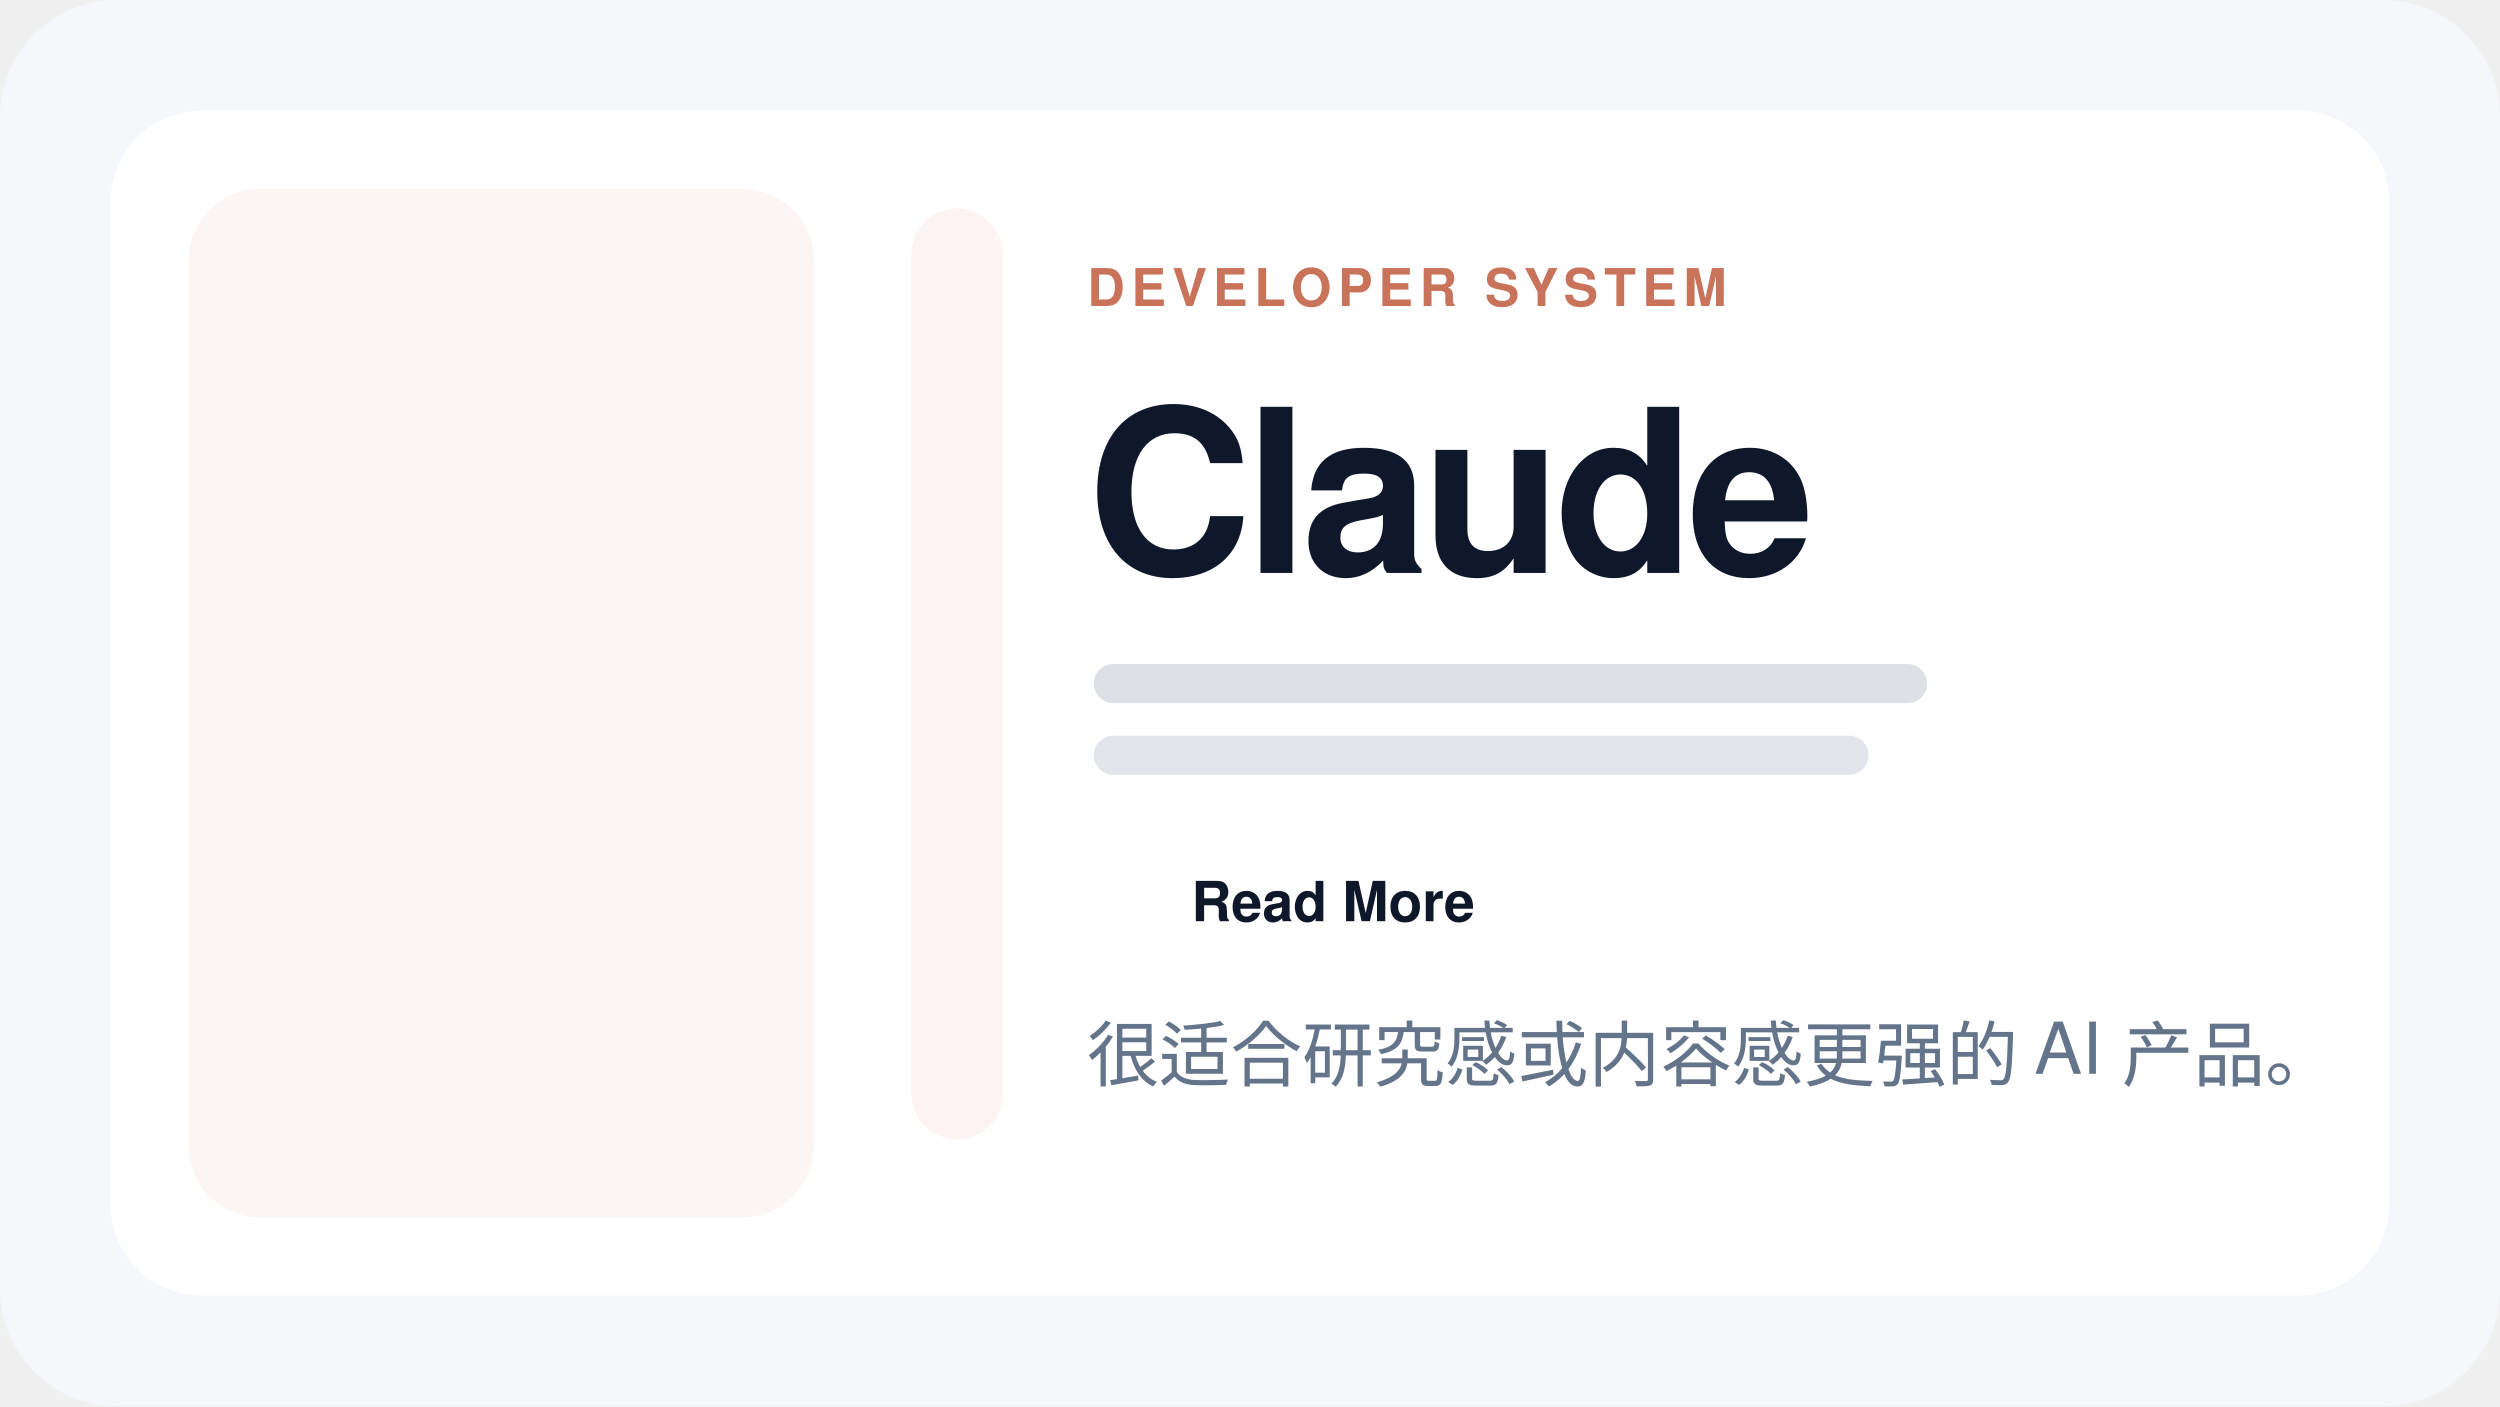
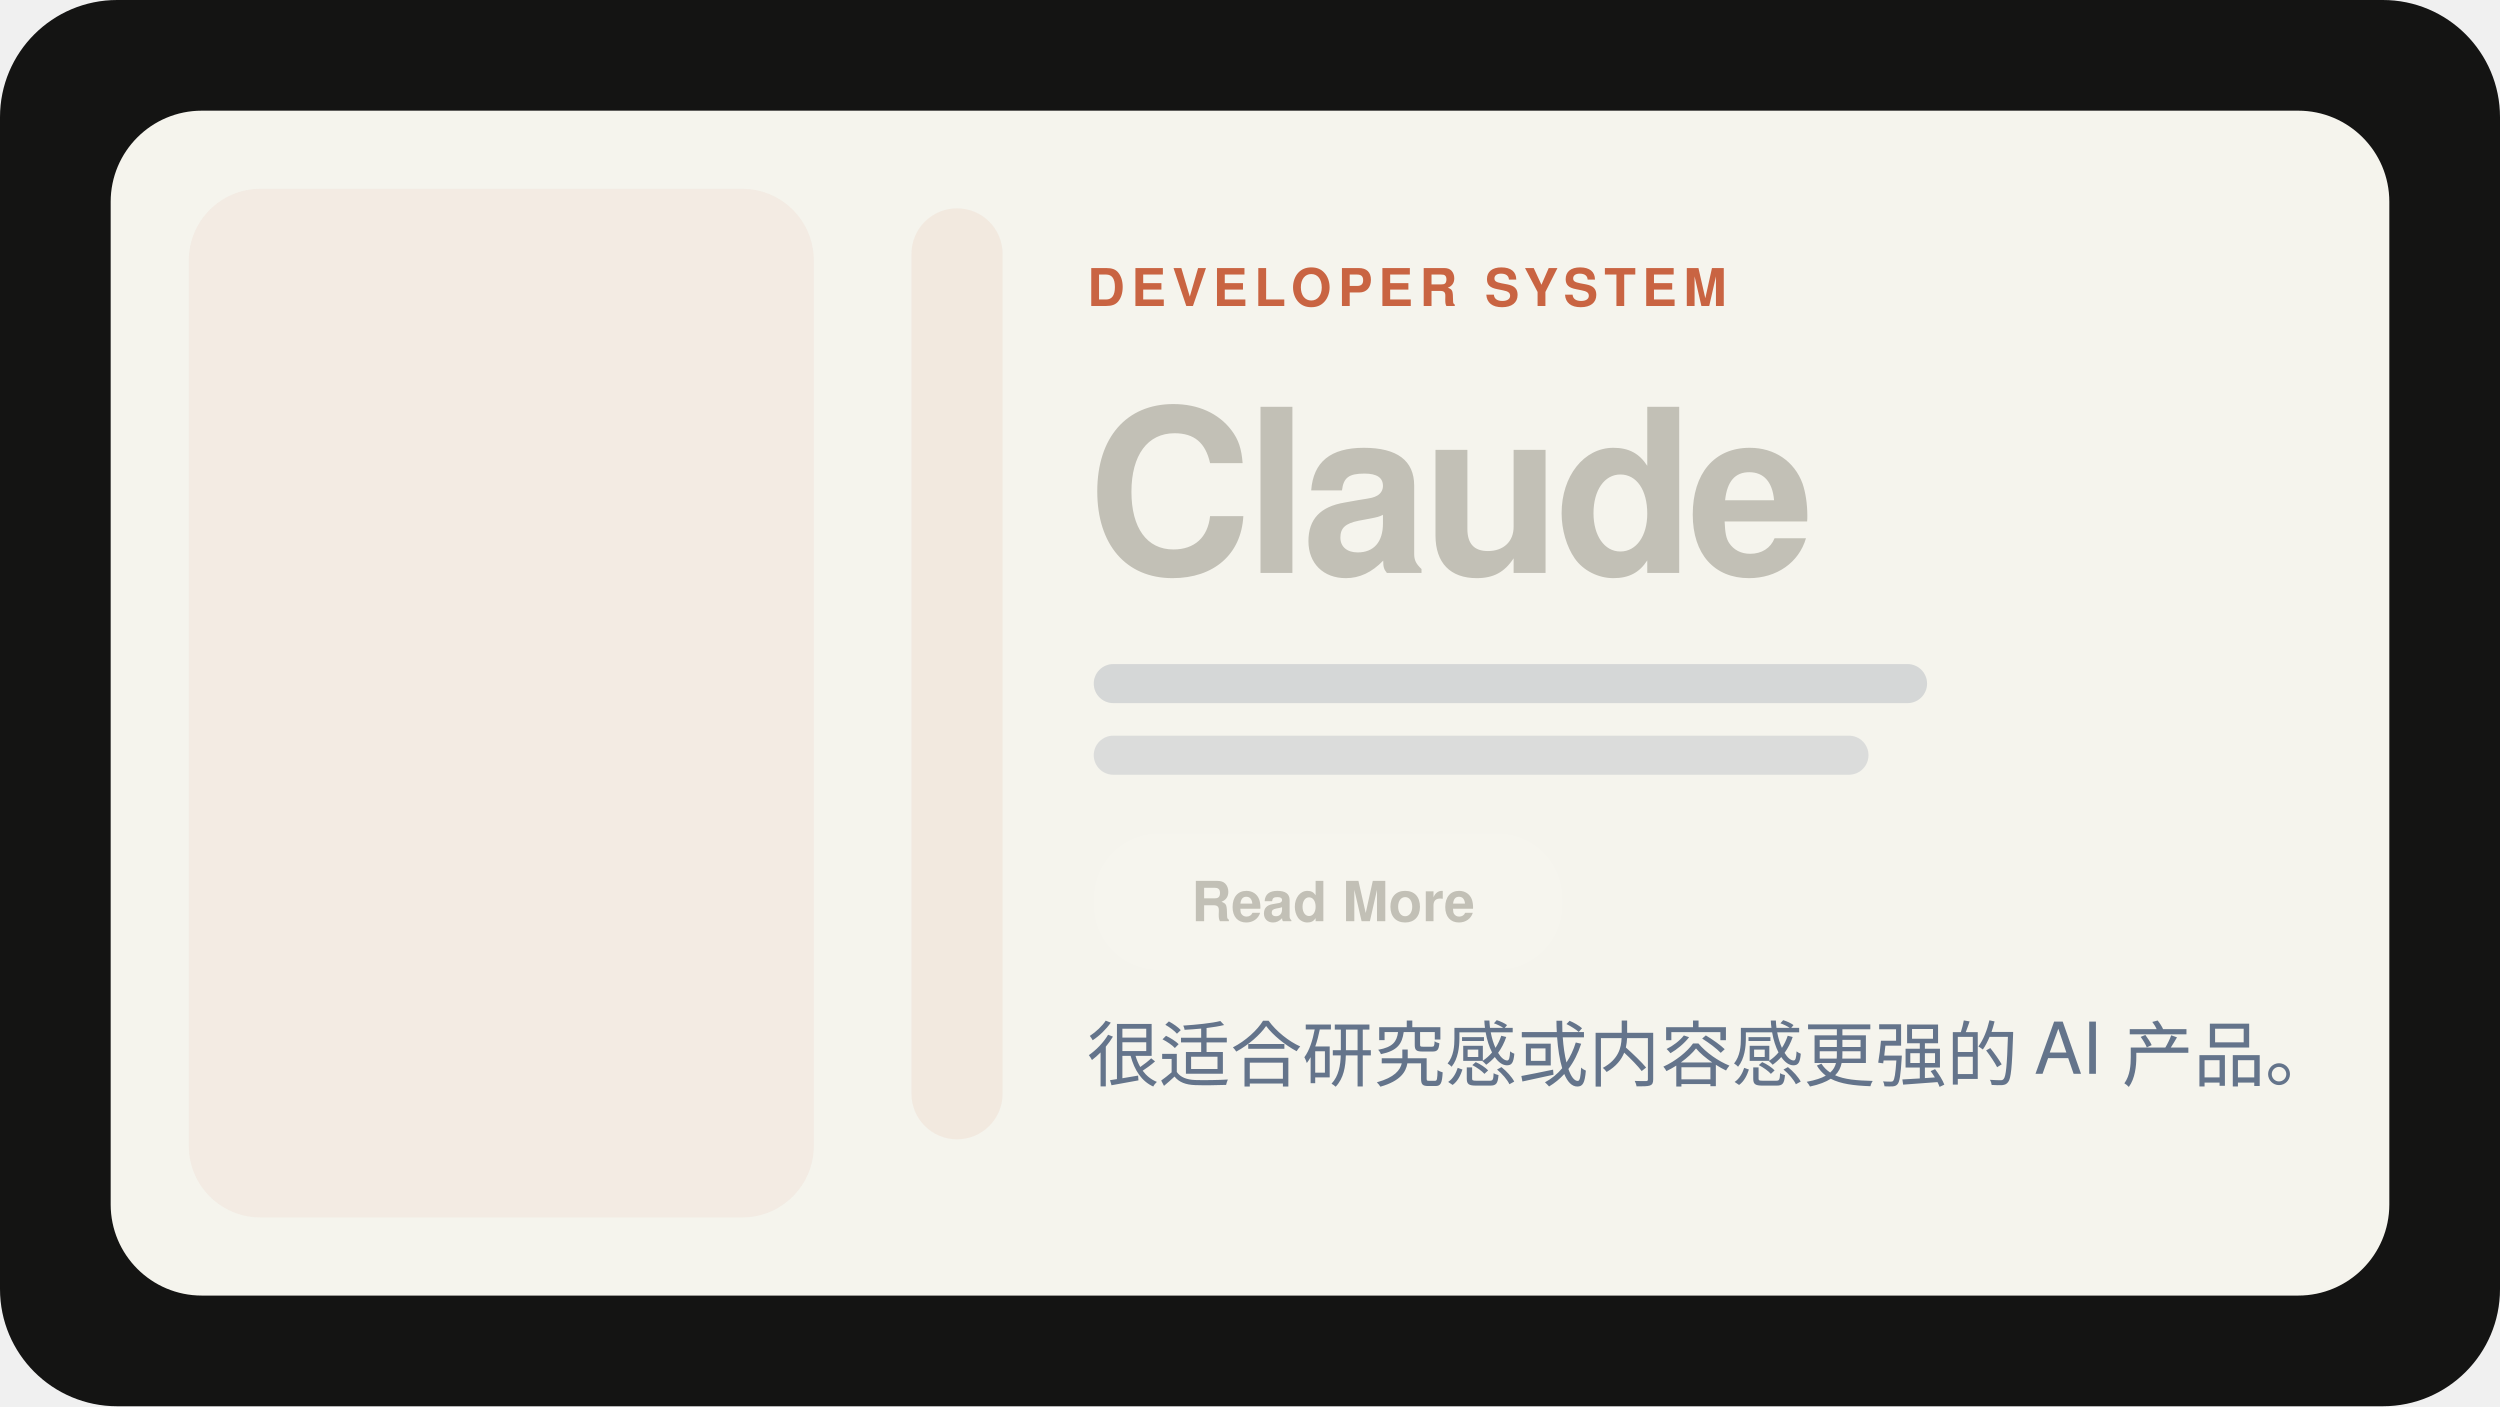
<svg xmlns="http://www.w3.org/2000/svg" width="768" height="432" viewBox="0 0 768 432" fill="none">
-   <rect width="768" height="432" rx="36" fill="#f5f7fb" />
-   <rect x="34" y="34" width="700" height="364" rx="28" fill="#ffffff" />
-   <rect x="58" y="58" width="192" height="316" rx="22" fill="#e6c0b5" fill-opacity="0.16" />
-   <rect x="280" y="64" width="28" height="286" rx="14" fill="#c9735b" fill-opacity="0.08" />
-   <text x="334" y="94" fill="#c9735b" font-family="Helvetica, Arial, sans-serif" font-size="16" font-weight="700" letter-spacing="2">DEVELOPER SYSTEM</text>
-   <text x="334" y="176" fill="#0f172a" font-family="Helvetica, Arial, sans-serif" font-size="70" font-weight="800" letter-spacing="-2">Claude</text>
+   <rect width="768" height="432" rx="36" fill="#141413" />
+   <rect x="34" y="34" width="700" height="364" rx="28" fill="#F5F4ED" />
+   <rect x="58" y="58" width="192" height="316" rx="22" fill="#e6b9a9" fill-opacity="0.16" />
+   <rect x="280" y="64" width="28" height="286" rx="14" fill="#C96442" fill-opacity="0.08" />
+   <text x="334" y="94" fill="#C96442" font-family="Helvetica, Arial, sans-serif" font-size="16" font-weight="700" letter-spacing="2">DEVELOPER SYSTEM</text>
+   <text x="334" y="176" fill="#C2C0B6" font-family="Helvetica, Arial, sans-serif" font-size="70" font-weight="800" letter-spacing="-2">Claude</text>
  <rect x="336" y="204" width="256" height="12" rx="6" fill="#64748b" fill-opacity="0.22" />
  <rect x="336" y="226" width="238" height="12" rx="6" fill="#64748b" fill-opacity="0.18" />
  <rect x="336" y="256" width="144" height="42" rx="20" fill="#ffffff" fill-opacity="0.06" />
-   <text x="366" y="283" fill="#0f172a" font-family="Helvetica, Arial, sans-serif" font-size="17" font-weight="700">Read More</text>
+   <text x="366" y="283" fill="#C2C0B6" font-family="Helvetica, Arial, sans-serif" font-size="17" font-weight="700">Read More</text>
  <text x="334" y="332" fill="#64748b" font-family="Helvetica, Arial, sans-serif" font-size="22" font-weight="500">很适合研究感或内容感更强的 AI 产品。</text>
</svg>
